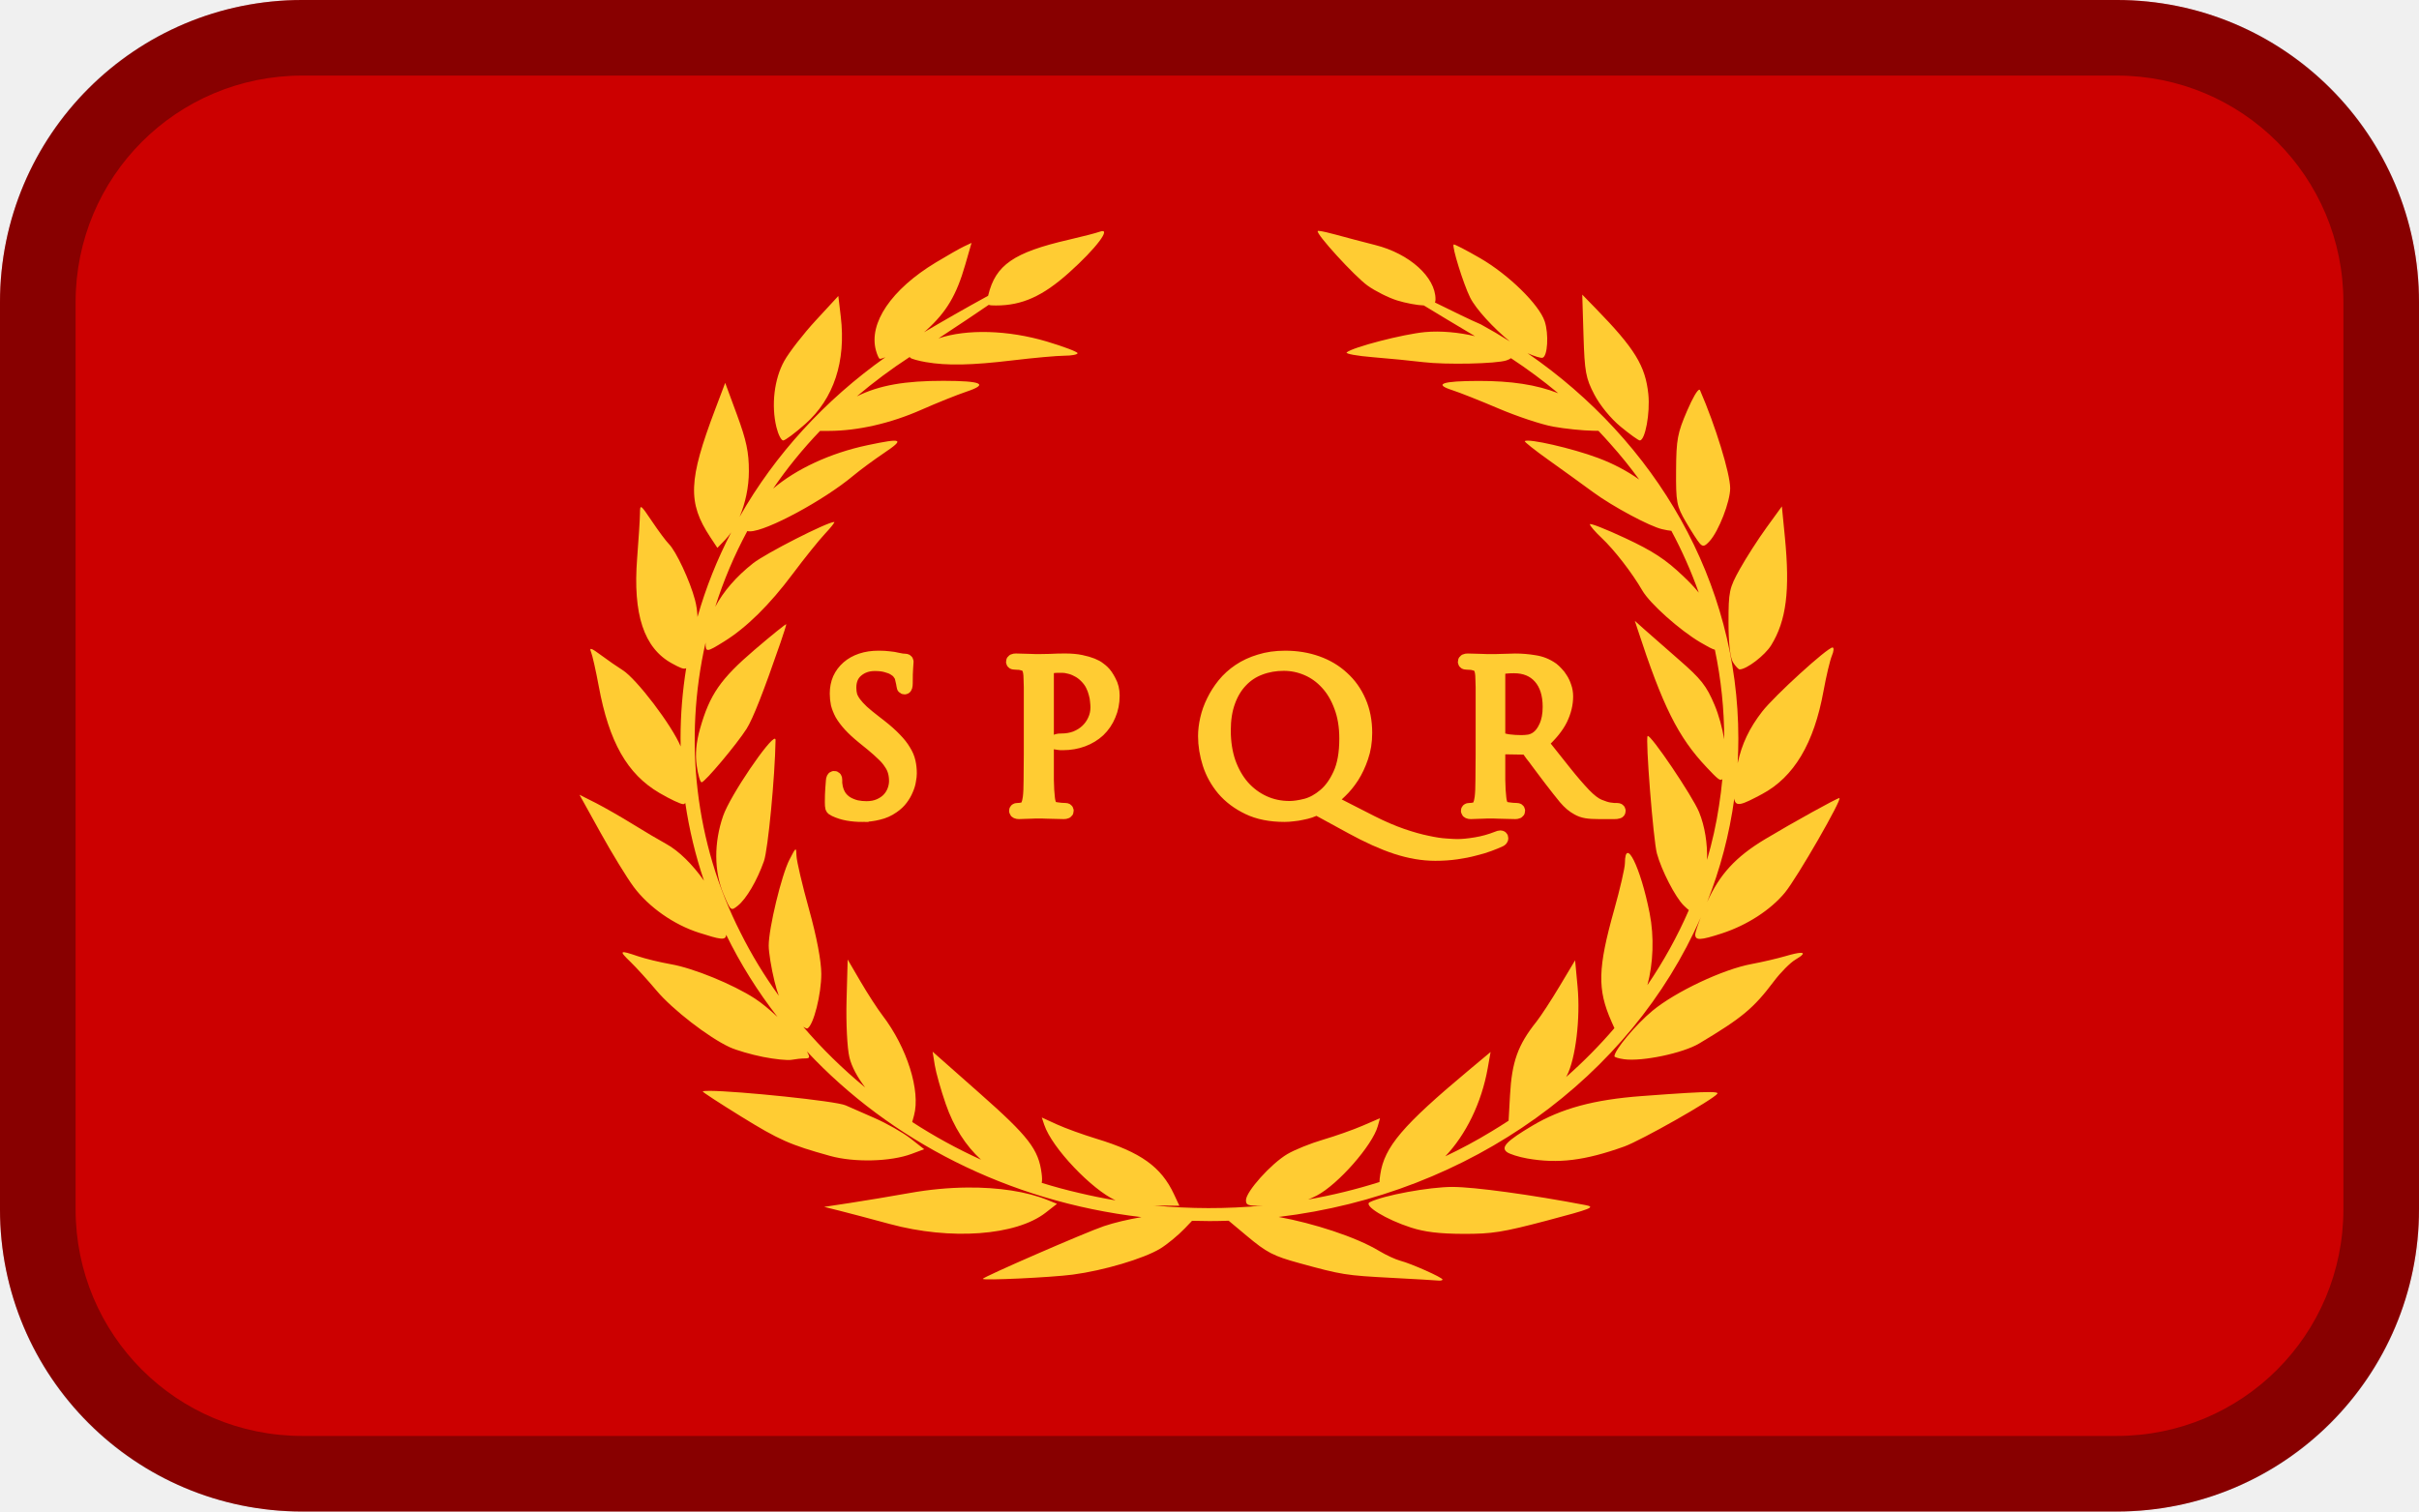
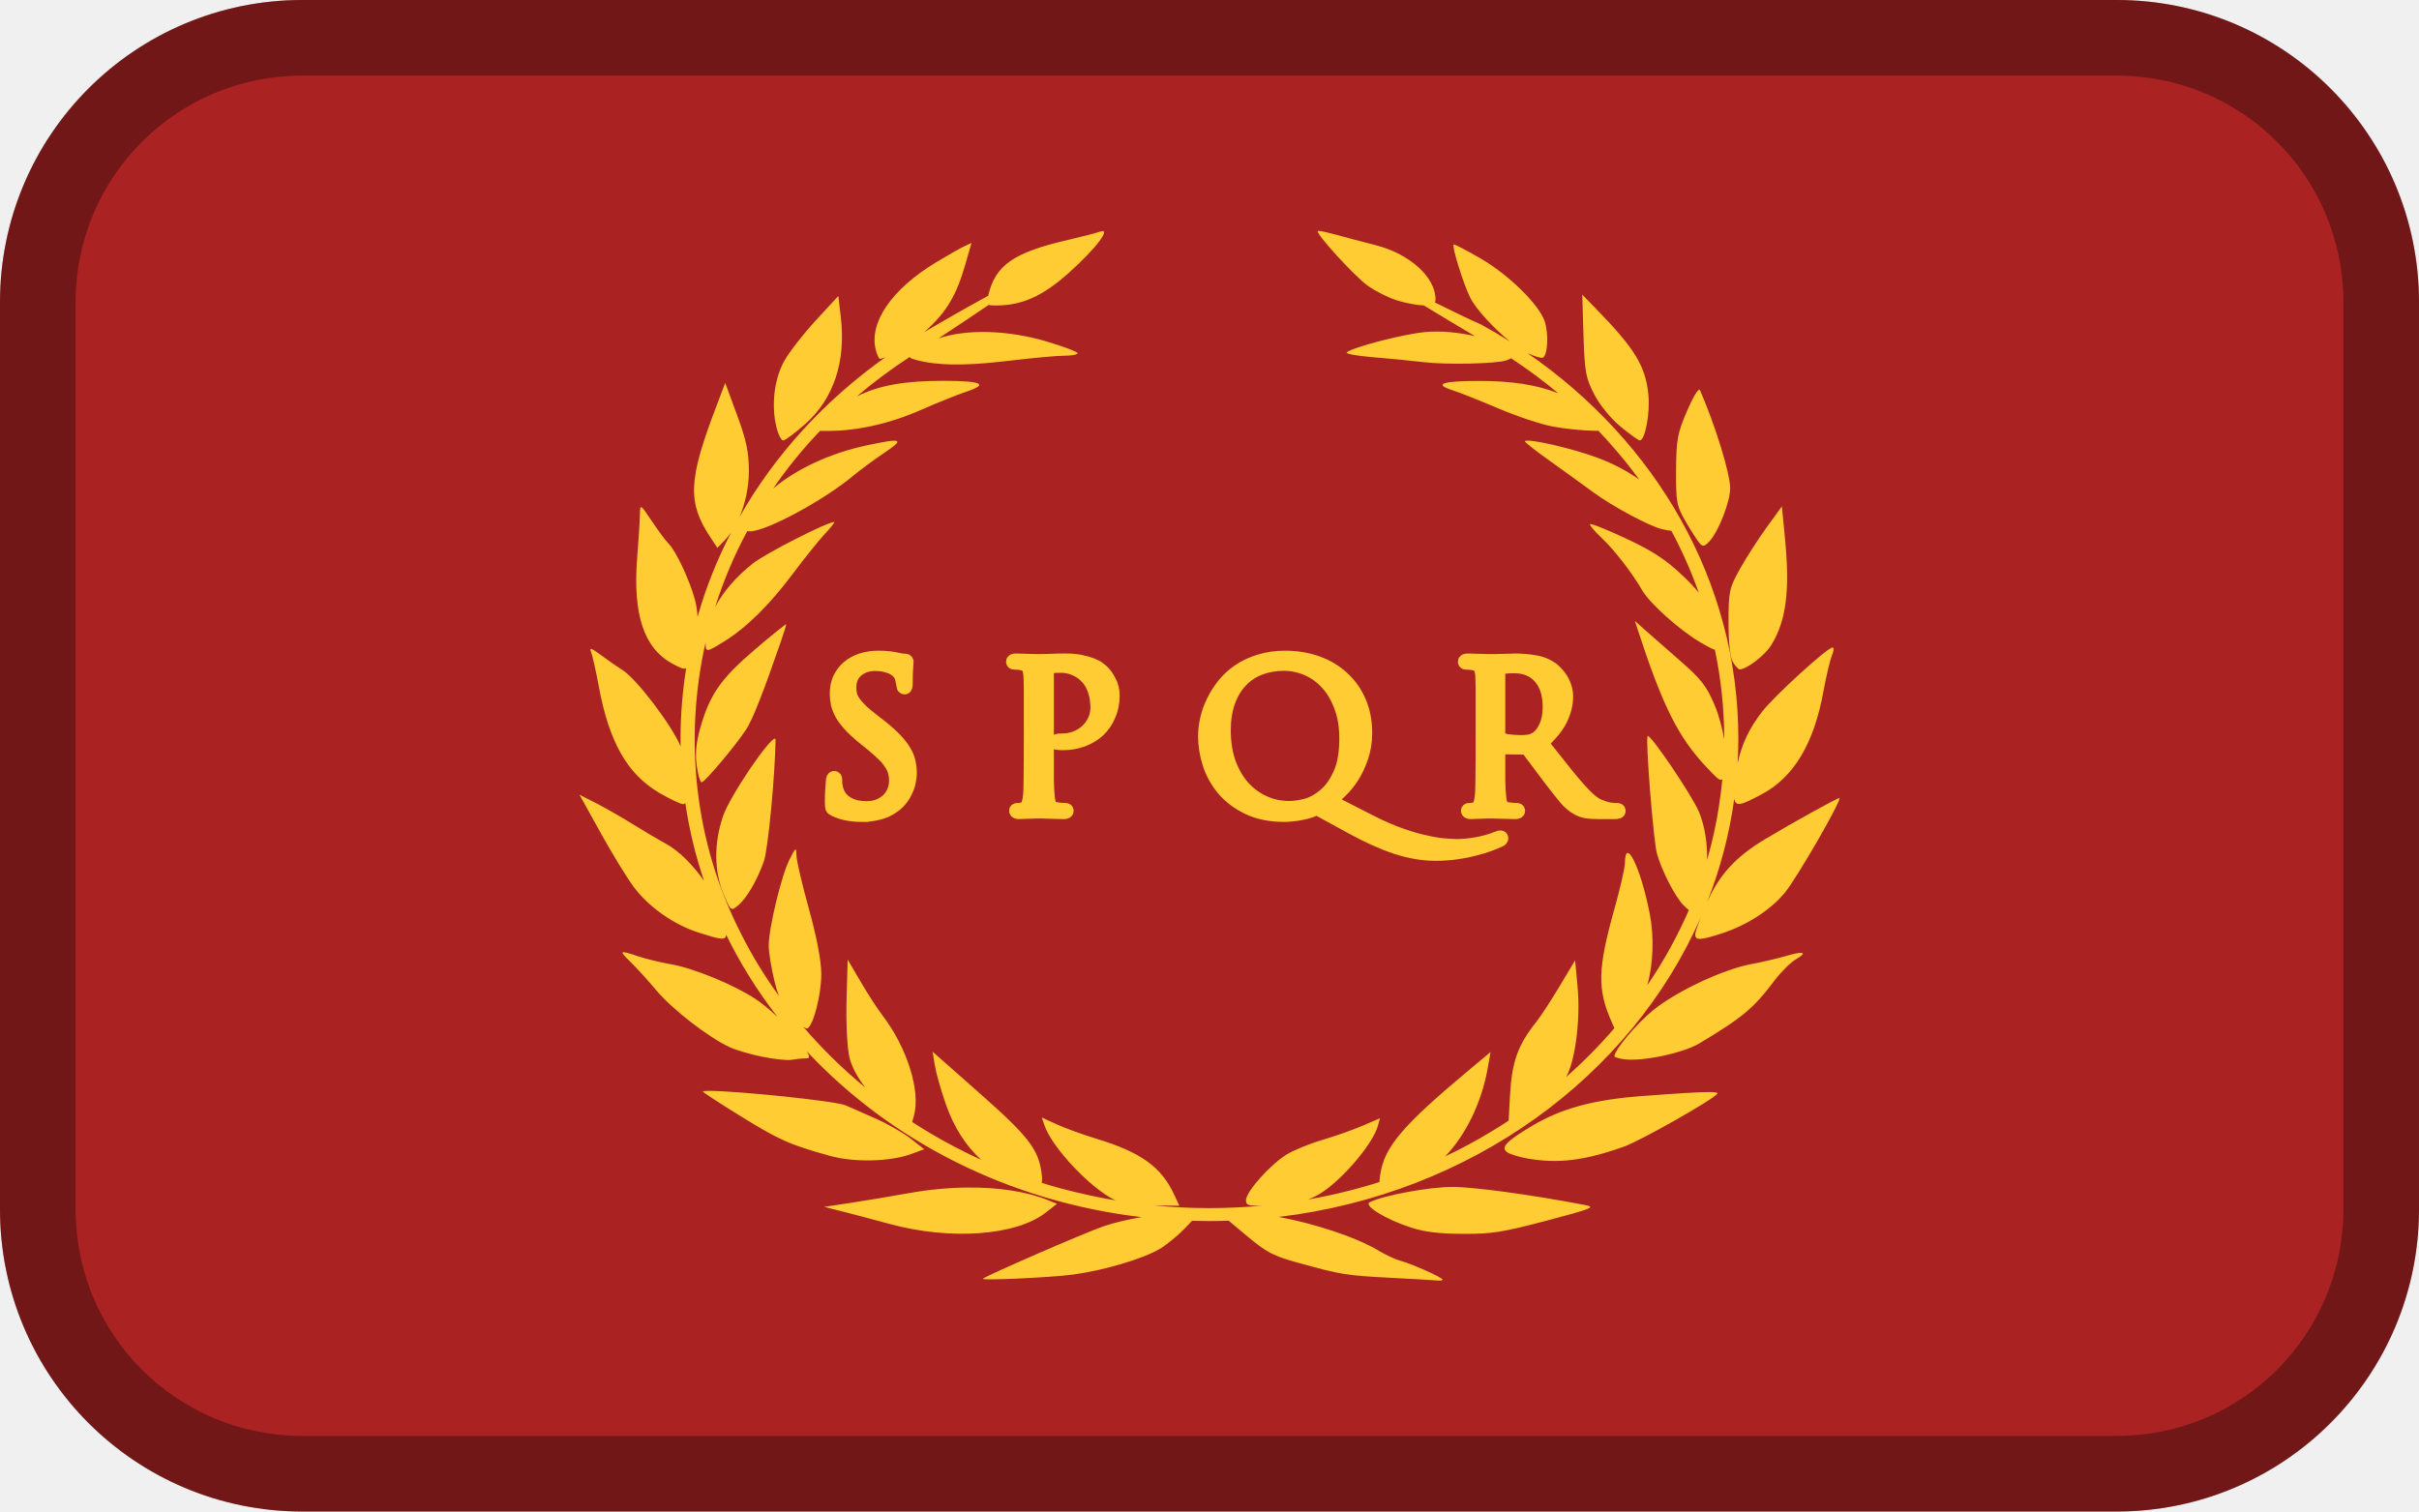
<svg xmlns="http://www.w3.org/2000/svg" width="256px" height="160px" viewBox="0 0 128 80" version="1.1">
  <defs>
    <clipPath id="clipPath5122">
      <rect style="fill:#ffffff;fill-opacity:1;fill-rule:nonzero;stroke:none;stroke-width:0.292;stroke-linecap:round;stroke-linejoin:round;stroke-miterlimit:4;stroke-dasharray:none;stroke-dashoffset:0;stroke-opacity:1;paint-order:normal" id="rect5124" width="128" height="80" x="209.795" y="180.336" rx="16" ry="16" />
    </clipPath>
  </defs>
  <g id="layer1" transform="translate(0,-217)">
    <g id="g5120" transform="translate(-209.7953,36.66356)" clip-path="url(#clipPath5122)">
-       <rect width="133.333" height="80" x="207.129" y="180.336" fill="#cc0000" id="rect1274" style="stroke-width:0.222" />
+       <rect width="133.333" height="80" x="207.129" y="180.336" fill="#aa2222" id="rect1274" style="stroke-width:0.222" />
      <g transform="matrix(0.9259999,0,0,0.9259999,273.7953,220.3363)" id="g1278">
        <path d="m 6.289,-29.995 c -0.057,-0.007 -0.093,-0.006 -0.102,0.002 -0.143,0.128 2.109,2.596 2.853,3.126 0.436,0.311 1.193,0.69 1.682,0.843 0.483,0.151 1.165,0.278 1.526,0.286 0.725,0.444 1.74,1.052 2.923,1.756 -0.908,-0.216 -1.959,-0.316 -2.849,-0.234 -1.244,0.114 -4.143,0.865 -4.482,1.162 -0.088,0.077 0.589,0.201 1.504,0.275 0.915,0.074 2.205,0.201 2.867,0.281 1.295,0.157 4.189,0.096 4.763,-0.101 0.115,-0.04 0.197,-0.08 0.252,-0.125 0.943,0.62 1.845,1.289 2.701,2.004 -1.233,-0.489 -2.693,-0.707 -4.546,-0.704 -2.087,0.003 -2.593,0.179 -1.513,0.526 0.412,0.132 1.608,0.606 2.655,1.053 1.048,0.447 2.446,0.911 3.108,1.032 0.662,0.121 1.695,0.228 2.296,0.237 l 0.299,0.005 c 0.232,0.245 0.461,0.494 0.683,0.747 0.587,0.654 1.134,1.334 1.645,2.037 -0.677,-0.483 -1.477,-0.908 -2.352,-1.235 -1.466,-0.549 -3.995,-1.129 -4.184,-0.959 -0.037,0.034 0.581,0.523 1.374,1.088 0.793,0.565 1.939,1.392 2.545,1.838 1.106,0.812 3.216,1.943 3.93,2.106 0.222,0.051 0.39,0.08 0.525,0.092 0.613,1.142 1.137,2.324 1.566,3.534 -0.235,-0.295 -0.52,-0.594 -0.901,-0.955 -1.006,-0.954 -1.72,-1.421 -3.302,-2.161 -1.11,-0.519 -2.018,-0.875 -2.018,-0.792 0,0.083 0.298,0.432 0.663,0.774 0.729,0.684 1.742,1.991 2.333,3.012 0.432,0.747 2.128,2.262 3.317,2.964 0.4,0.236 0.663,0.378 0.829,0.423 0.355,1.685 0.533,3.401 0.533,5.117 -0.114,-0.667 -0.303,-1.371 -0.552,-1.964 -0.462,-1.097 -0.766,-1.482 -2.051,-2.599 -0.83,-0.721 -1.732,-1.513 -2.006,-1.76 l -0.498,-0.448 0.146,0.448 c 1.449,4.439 2.324,6.194 3.95,7.918 0.62,0.657 0.785,0.817 0.905,0.678 -0.049,0.516 -0.111,1.031 -0.193,1.543 -0.156,1.039 -0.387,2.066 -0.682,3.076 0.029,-0.921 -0.121,-1.91 -0.454,-2.728 -0.373,-0.917 -2.791,-4.494 -2.941,-4.351 -0.135,0.128 0.325,5.953 0.53,6.711 0.261,0.965 1.047,2.492 1.531,2.973 0.126,0.126 0.228,0.214 0.295,0.264 -0.647,1.49 -1.441,2.926 -2.368,4.288 0.326,-1.22 0.4,-2.735 0.124,-4.125 -0.521,-2.633 -1.401,-4.404 -1.41,-2.837 -0.003,0.265 -0.275,1.451 -0.607,2.634 -0.946,3.367 -0.977,4.566 -0.165,6.401 l 0.172,0.388 c -0.85,0.989 -1.774,1.926 -2.765,2.798 0.014,-0.023 0.03,-0.048 0.041,-0.07 0.506,-0.962 0.788,-3.287 0.619,-5.099 l -0.141,-1.507 -0.88,1.472 c -0.484,0.81 -1.084,1.728 -1.333,2.041 -1.061,1.33 -1.402,2.284 -1.508,4.218 l -0.079,1.437 c -0.327,0.213 -0.656,0.422 -0.993,0.623 -0.847,0.516 -1.724,0.987 -2.625,1.413 1.171,-1.23 2.072,-3.047 2.425,-5.041 l 0.163,-0.921 -1.224,1.022 c -3.814,3.187 -4.843,4.397 -5.08,5.977 -0.029,0.193 -0.045,0.33 -0.045,0.433 -1.331,0.421 -2.694,0.755 -4.078,0.998 0.166,-0.063 0.328,-0.138 0.5,-0.228 1.217,-0.638 3.172,-2.864 3.481,-3.963 l 0.127,-0.455 -0.988,0.426 c -0.543,0.234 -1.566,0.596 -2.273,0.803 -0.707,0.207 -1.622,0.577 -2.034,0.821 -0.934,0.553 -2.364,2.146 -2.364,2.635 0,0.284 0.112,0.34 0.968,0.309 -2.071,0.195 -4.165,0.193 -6.236,-0.01 0.035,7.9e-4 0.072,0.003 0.107,0.004 l 1.356,0.016 -0.31,-0.663 c -0.731,-1.564 -1.898,-2.398 -4.434,-3.169 -0.762,-0.232 -1.776,-0.599 -2.252,-0.817 l -0.866,-0.395 0.139,0.415 c 0.444,1.332 2.732,3.711 4.074,4.319 -0.704,-0.118 -1.402,-0.259 -2.095,-0.425 -0.717,-0.165 -1.425,-0.358 -2.123,-0.575 0.03,-0.125 0.025,-0.3 -0.005,-0.535 -0.173,-1.376 -0.742,-2.113 -3.529,-4.575 l -2.7,-2.387 0.124,0.773 c 0.068,0.425 0.351,1.425 0.628,2.222 0.455,1.309 1.132,2.373 2.015,3.179 -1.37,-0.623 -2.686,-1.344 -3.933,-2.155 l 0.103,-0.374 c 0.384,-1.399 -0.398,-3.883 -1.8,-5.716 -0.289,-0.377 -0.855,-1.251 -1.258,-1.941 l -0.733,-1.255 -0.064,2.33 c -0.035,1.305 0.037,2.744 0.165,3.27 0.128,0.526 0.456,1.13 0.898,1.711 -1.285,-1.059 -2.469,-2.22 -3.536,-3.464 0.111,0.069 0.203,0.111 0.242,0.089 0.345,-0.191 0.791,-1.954 0.788,-3.119 -0.002,-0.738 -0.263,-2.115 -0.701,-3.687 -0.384,-1.38 -0.706,-2.752 -0.716,-3.048 -0.018,-0.531 -0.023,-0.528 -0.404,0.212 -0.452,0.879 -1.184,3.915 -1.184,4.912 0,0.381 0.149,1.3 0.332,2.042 0.079,0.32 0.158,0.586 0.245,0.822 -0.83,-1.149 -1.565,-2.354 -2.188,-3.607 -2.619,-5.134 -3.249,-11.04 -1.998,-16.579 1.2e-4,0.573 0.047,0.569 1.067,-0.066 1.282,-0.799 2.594,-2.092 3.922,-3.87 0.663,-0.887 1.49,-1.916 1.838,-2.286 0.348,-0.37 0.584,-0.672 0.525,-0.672 -0.395,0 -3.911,1.791 -4.635,2.361 -0.965,0.759 -1.702,1.616 -2.163,2.489 0.471,-1.49 1.082,-2.94 1.832,-4.33 0.042,0.011 0.091,0.017 0.158,0.016 0.935,-0.004 4.211,-1.77 5.89,-3.174 0.392,-0.328 1.191,-0.917 1.775,-1.31 1.184,-0.796 1.044,-0.861 -0.95,-0.441 -2.157,0.455 -4.093,1.374 -5.397,2.482 0.794,-1.163 1.691,-2.264 2.678,-3.295 l 0.509,-0.002 c 1.662,-0.005 3.527,-0.432 5.285,-1.209 0.882,-0.39 2.038,-0.854 2.568,-1.032 1.291,-0.432 0.901,-0.618 -1.304,-0.622 -2.177,-0.003 -3.669,0.247 -4.955,0.89 0.953,-0.809 1.963,-1.563 3.023,-2.253 0.009,0.017 0.019,0.034 0.036,0.049 0.07,0.062 0.466,0.172 0.881,0.244 1.215,0.211 2.611,0.183 4.965,-0.099 1.213,-0.145 2.544,-0.265 2.958,-0.266 0.414,-7.9e-4 0.752,-0.066 0.752,-0.144 0,-0.078 -0.789,-0.378 -1.754,-0.666 -2.215,-0.661 -4.587,-0.725 -6.191,-0.18 1.215,-0.799 2.163,-1.433 2.87,-1.918 0.078,0.033 0.209,0.037 0.411,0.037 1.491,0 2.667,-0.527 4.167,-1.868 1.562,-1.397 2.475,-2.609 1.771,-2.351 -0.204,0.075 -1.003,0.282 -1.775,0.46 -3.151,0.726 -4.186,1.441 -4.604,3.177 -0.003,0.011 -0.003,0.016 -0.006,0.027 -1.219,0.664 -2.723,1.527 -3.665,2.086 0.042,-0.036 0.089,-0.073 0.129,-0.11 1.162,-1.055 1.727,-2.007 2.23,-3.756 l 0.358,-1.243 -0.43,0.203 c -0.237,0.111 -0.963,0.525 -1.614,0.919 -2.539,1.534 -3.854,3.473 -3.415,5.037 0.072,0.257 0.17,0.467 0.218,0.467 0.072,0 0.187,-0.037 0.317,-0.089 -3.449,2.446 -6.304,5.556 -8.33,9.121 0.331,-0.778 0.53,-1.702 0.531,-2.606 0.002,-1.082 -0.141,-1.763 -0.675,-3.212 l -0.678,-1.839 -0.571,1.509 c -1.535,4.054 -1.585,5.333 -0.287,7.301 l 0.411,0.622 0.447,-0.465 c 0.121,-0.125 0.234,-0.269 0.342,-0.424 -0.799,1.539 -1.447,3.157 -1.925,4.836 -0.014,-0.337 -0.06,-0.661 -0.144,-0.978 -0.289,-1.092 -1.081,-2.784 -1.493,-3.193 -0.153,-0.151 -0.586,-0.732 -0.962,-1.292 -0.665,-0.988 -0.684,-1.001 -0.689,-0.448 -0.003,0.313 -0.075,1.462 -0.161,2.554 -0.252,3.206 0.387,5.139 1.988,6.012 0.453,0.247 0.671,0.354 0.814,0.275 -0.21,1.31 -0.322,2.648 -0.322,4.01 0,0.154 0.004,0.307 0.007,0.461 -0.499,-1.2 -2.52,-3.87 -3.333,-4.373 -0.27,-0.167 -0.816,-0.545 -1.214,-0.841 -0.555,-0.413 -0.69,-0.459 -0.579,-0.198 0.079,0.187 0.279,1.075 0.445,1.972 0.59,3.191 1.625,5.015 3.459,6.094 0.604,0.355 1.22,0.646 1.37,0.646 0.044,0 0.083,-0.026 0.116,-0.069 0.224,1.522 0.582,3.006 1.067,4.439 -0.638,-0.904 -1.431,-1.704 -2.174,-2.107 -0.387,-0.21 -1.23,-0.709 -1.875,-1.109 -0.645,-0.4 -1.598,-0.947 -2.117,-1.214 L -36,2.23 l 1.195,2.157 c 0.657,1.186 1.512,2.584 1.899,3.105 0.859,1.156 2.298,2.167 3.736,2.624 1.206,0.383 1.53,0.463 1.551,0.114 0.81,1.658 1.794,3.23 2.932,4.697 -0.45,-0.421 -0.912,-0.805 -1.292,-1.051 -1.262,-0.817 -3.504,-1.734 -4.799,-1.961 -0.62,-0.109 -1.467,-0.314 -1.883,-0.456 -1.064,-0.363 -1.104,-0.332 -0.425,0.325 0.331,0.32 1.001,1.058 1.489,1.639 0.906,1.079 2.969,2.675 4.179,3.235 0.371,0.171 1.227,0.421 1.904,0.555 0.676,0.134 1.41,0.209 1.631,0.166 0.221,-0.042 0.562,-0.078 0.757,-0.079 0.293,-0.002 0.314,-0.053 0.123,-0.399 4.752,5.084 11.489,8.575 19.115,9.469 -0.759,0.131 -1.536,0.31 -2.148,0.517 -1.051,0.356 -6.918,2.909 -6.918,3.011 -2.5e-4,0.104 3.892,-0.078 5.134,-0.241 1.762,-0.231 4.064,-0.914 5.004,-1.486 0.39,-0.237 1.018,-0.754 1.397,-1.149 l 0.423,-0.442 c 0.329,0.01 0.66,0.016 0.992,0.016 0.368,0 0.734,-0.008 1.099,-0.02 l 1.042,0.871 c 1.134,0.949 1.51,1.144 2.98,1.548 2.456,0.675 2.657,0.707 5.291,0.846 1.323,0.07 2.519,0.139 2.657,0.155 0.138,0.016 0.251,-0.011 0.251,-0.058 0,-0.116 -1.778,-0.909 -2.406,-1.073 -0.276,-0.072 -0.823,-0.326 -1.217,-0.563 -1.337,-0.807 -3.778,-1.585 -5.74,-1.942 10.995,-1.314 20.136,-8.026 24.121,-17.124 -0.187,0.481 -0.319,0.873 -0.319,0.974 0,0.358 0.288,0.347 1.533,-0.06 1.43,-0.467 2.776,-1.338 3.59,-2.324 0.696,-0.842 3.323,-5.408 3.112,-5.407 -0.133,7.9e-4 -2.684,1.413 -4.248,2.352 -1.67,1.003 -2.602,2.017 -3.305,3.594 0.745,-1.886 1.272,-3.867 1.551,-5.918 0.067,0.517 0.437,0.358 1.585,-0.255 1.824,-0.973 2.971,-2.897 3.515,-5.898 0.155,-0.853 0.371,-1.761 0.479,-2.017 0.109,-0.256 0.124,-0.465 0.034,-0.465 -0.291,0 -3.315,2.755 -4.02,3.663 -0.728,0.937 -1.168,1.858 -1.4,2.951 0.026,-0.468 0.039,-0.938 0.039,-1.412 0,-8.997 -4.733,-16.987 -12.044,-22.022 0.375,0.17 0.75,0.286 0.854,0.26 0.291,-0.073 0.367,-1.354 0.123,-2.085 -0.321,-0.961 -2.065,-2.668 -3.682,-3.604 -0.8,-0.463 -1.484,-0.816 -1.52,-0.785 -0.114,0.097 0.556,2.252 0.939,3.025 0.334,0.674 1.364,1.778 2.268,2.513 -0.538,-0.34 -1.089,-0.664 -1.652,-0.972 -0.543,-0.228 -1.59,-0.743 -2.623,-1.251 0.022,-0.049 0.032,-0.109 0.032,-0.186 0,-1.265 -1.484,-2.602 -3.437,-3.096 -0.701,-0.178 -1.714,-0.444 -2.25,-0.593 -0.402,-0.111 -0.766,-0.193 -0.938,-0.213 z m 15.011,3.638 0.071,2.33 c 0.064,2.085 0.129,2.441 0.618,3.379 0.322,0.618 0.938,1.372 1.501,1.836 0.525,0.433 1.019,0.788 1.097,0.789 0.309,0.004 0.6,-1.571 0.489,-2.647 -0.167,-1.617 -0.774,-2.606 -3.006,-4.897 z m -42.51,0.078 -1.287,1.395 c -0.708,0.767 -1.519,1.811 -1.803,2.319 -0.573,1.028 -0.751,2.532 -0.448,3.782 0.102,0.419 0.276,0.762 0.387,0.762 0.111,0 0.679,-0.423 1.263,-0.941 1.631,-1.446 2.335,-3.58 2.027,-6.147 z m 49.206,5.357 c -0.108,-0.009 -0.373,0.439 -0.701,1.197 -0.553,1.28 -0.622,1.646 -0.633,3.406 -0.012,1.834 0.028,2.041 0.562,2.958 0.316,0.542 0.674,1.095 0.794,1.229 0.179,0.198 0.281,0.173 0.566,-0.142 0.519,-0.573 1.173,-2.263 1.169,-3.021 -0.005,-0.848 -0.843,-3.574 -1.722,-5.595 -0.009,-0.02 -0.021,-0.031 -0.036,-0.032 z m 4.711,6.669 -0.876,1.208 c -0.482,0.664 -1.168,1.733 -1.525,2.373 -0.608,1.092 -0.648,1.284 -0.648,3.048 0,1.196 0.095,2.029 0.258,2.285 0.141,0.222 0.31,0.403 0.376,0.403 0.4,0 1.448,-0.802 1.804,-1.38 0.868,-1.411 1.084,-3.122 0.782,-6.192 z m -56.892,6.739 c 0,-0.05 -0.813,0.604 -1.807,1.455 -1.951,1.669 -2.566,2.558 -3.12,4.512 -0.221,0.78 -0.282,1.455 -0.191,2.106 0.074,0.527 0.2,0.959 0.281,0.959 0.181,0 2.016,-2.185 2.57,-3.059 0.36,-0.569 0.971,-2.121 1.947,-4.953 0.176,-0.512 0.32,-0.971 0.32,-1.021 z m -0.641,6.543 c -0.277,-0.108 -2.565,3.244 -2.967,4.41 -0.528,1.529 -0.522,3.16 0.018,4.45 0.414,0.989 0.427,0.999 0.824,0.679 0.49,-0.396 1.097,-1.432 1.491,-2.545 0.231,-0.653 0.631,-4.836 0.663,-6.923 5e-4,-0.04 -0.009,-0.062 -0.027,-0.07 z m 58.588,12.236 c -0.154,0.006 -0.43,0.065 -0.82,0.18 -0.483,0.142 -1.371,0.349 -1.972,0.46 -1.622,0.299 -4.33,1.576 -5.649,2.663 -0.956,0.788 -2.182,2.255 -2.182,2.611 0,0.05 0.248,0.125 0.551,0.167 1.035,0.143 3.362,-0.345 4.291,-0.9 2.464,-1.473 3.105,-2.007 4.278,-3.564 0.38,-0.504 0.928,-1.055 1.217,-1.225 0.458,-0.268 0.542,-0.404 0.286,-0.393 z m -62.309,7.888 c -0.228,-10e-4 -0.374,0.009 -0.412,0.033 -0.034,0.021 0.94,0.658 2.164,1.414 2.21,1.366 2.808,1.631 5.116,2.272 1.38,0.383 3.459,0.332 4.655,-0.115 l 0.72,-0.269 -0.783,-0.614 c -0.43,-0.338 -1.369,-0.87 -2.086,-1.182 -0.717,-0.312 -1.446,-0.632 -1.619,-0.71 -0.554,-0.25 -6.16,-0.82 -7.755,-0.829 z m 57.164,0.069 c -0.559,-0.006 -1.75,0.066 -3.934,0.23 -2.715,0.203 -4.573,0.706 -6.218,1.682 -1.487,0.882 -1.837,1.245 -1.468,1.519 0.156,0.116 0.677,0.28 1.158,0.365 1.768,0.311 3.293,0.123 5.541,-0.682 0.964,-0.345 5.094,-2.687 5.324,-3.019 0.04,-0.058 -0.068,-0.09 -0.404,-0.094 z m -14.725,5.422 c -1.341,0 -3.956,0.482 -4.739,0.875 -0.375,0.188 0.935,0.99 2.369,1.451 0.78,0.251 1.624,0.352 2.975,0.357 1.645,0.006 2.254,-0.091 4.77,-0.755 2.563,-0.677 2.811,-0.776 2.225,-0.888 -3.107,-0.594 -6.363,-1.039 -7.6,-1.039 z m -27.722,0.035 c -1.063,0.009 -2.182,0.112 -3.299,0.312 -1.069,0.191 -2.607,0.447 -3.417,0.57 l -1.474,0.223 0.872,0.218 c 0.48,0.12 1.775,0.462 2.877,0.761 3.474,0.942 7.222,0.669 8.911,-0.649 l 0.645,-0.504 -0.517,-0.21 c -1.207,-0.492 -2.826,-0.736 -4.598,-0.721 z" fill="#ffcc33" id="path1276" />
      </g>
      <g transform="matrix(0.5208889,0,0,0.5208889,274.6286,220.3363)" id="g1282">
        <path d="m 26.111,-0.174 q 0,1.474 -0.021,2.641 0,1.146 -0.083,1.801 -0.062,0.45 -0.187,0.757 -0.104,0.307 -0.415,0.368 -0.145,0.041 -0.311,0.061 -0.166,0.02 -0.311,0.02 -0.166,0 -0.166,0.123 0,0.164 0.332,0.164 0.228,0 0.561,-0.02 0.332,0 0.644,-0.02 0.311,0 0.519,-0.02 0.228,0 0.228,0 0.042,0 0.27,0 0.249,0.02 0.602,0.02 0.374,0.02 0.81,0.02 0.436,0.02 0.872,0.02 0.332,0 0.332,-0.164 0,-0.123 -0.166,-0.123 -0.145,0 -0.436,-0.02 Q 28.914,5.435 28.686,5.394 28.208,5.333 28.063,5.026 27.917,4.719 27.876,4.268 27.793,3.613 27.772,2.467 q 0,-1.167 0,-2.641 v -0.491 q 0,-0.164 0.145,-0.164 l 2.554,0.041 q 0.145,0 0.27,0.123 0.145,0.205 0.394,0.553 0.27,0.328 0.561,0.737 0.311,0.409 0.644,0.86 0.332,0.45 0.664,0.88 0.893,1.167 1.516,1.924 0.623,0.737 1.287,1.085 0.394,0.225 0.872,0.307 0.477,0.082 1.349,0.082 h 1.474 q 0.291,0 0.394,-0.041 0.104,-0.02 0.104,-0.123 0,-0.123 -0.187,-0.123 -0.104,0 -0.311,0 Q 39.294,5.455 39.003,5.415 38.609,5.353 37.965,5.087 37.322,4.821 36.471,3.941 35.557,2.979 34.498,1.648 33.44,0.317 32.153,-1.3 q 1.391,-1.269 1.951,-2.416 0.561,-1.167 0.561,-2.313 0,-0.532 -0.166,-0.983 -0.145,-0.45 -0.374,-0.798 -0.208,-0.348 -0.457,-0.594 -0.249,-0.266 -0.436,-0.409 -0.83,-0.594 -1.827,-0.737 -0.976,-0.164 -1.972,-0.164 -0.249,0 -0.623,0.02 -0.374,0 -0.768,0.02 -0.374,0 -0.685,0.02 -0.291,0 -0.374,0 -0.042,0 -0.291,0 -0.228,-0.02 -0.581,-0.02 -0.332,-0.02 -0.727,-0.02 -0.394,-0.02 -0.747,-0.02 -0.332,0 -0.332,0.164 0,0.123 0.166,0.123 0.145,0 0.353,0.02 0.228,0 0.353,0.041 0.519,0.102 0.685,0.368 0.166,0.266 0.208,0.798 0.021,0.246 0.021,0.532 0.021,0.266 0.021,0.737 0,0.45 0,1.208 0,0.757 0,1.945 z m 1.661,-8.516 q 0,-0.184 0.166,-0.246 0.166,-0.041 0.54,-0.082 0.374,-0.041 0.851,-0.041 1.682,0 2.637,1.085 0.955,1.085 0.955,3.009 0,1.167 -0.374,1.986 -0.353,0.798 -0.893,1.167 -0.353,0.246 -0.768,0.328 -0.415,0.061 -0.789,0.061 -0.685,0 -1.329,-0.082 -0.623,-0.102 -0.851,-0.246 -0.145,-0.082 -0.145,-0.246 z M 12.78,7.257 Q 15.313,8.649 17.368,9.324 19.444,10 21.333,10 q 1.142,0 2.138,-0.143 1.017,-0.143 1.848,-0.368 0.851,-0.205 1.495,-0.45 0.664,-0.246 1.1,-0.45 0.166,-0.082 0.166,-0.205 0,-0.123 -0.125,-0.123 -0.042,0 -0.125,0.02 -0.062,0.02 -0.166,0.061 -1.08,0.43 -2.201,0.614 -1.1,0.184 -1.889,0.184 -0.394,0 -1.163,-0.061 -0.768,-0.041 -1.889,-0.287 -1.121,-0.225 -2.554,-0.716 -1.432,-0.491 -3.135,-1.351 L 10.579,4.555 q 0.519,-0.328 1.142,-0.942 0.644,-0.614 1.204,-1.474 0.561,-0.88 0.934,-1.986 0.394,-1.126 0.394,-2.477 0,-1.781 -0.623,-3.193 -0.623,-1.433 -1.723,-2.416 -1.08,-1.003 -2.574,-1.535 -1.495,-0.532 -3.239,-0.532 -1.432,0 -2.595,0.368 -1.163,0.348 -2.076,0.962 -0.913,0.614 -1.578,1.433 -0.644,0.798 -1.08,1.699 -0.436,0.88 -0.644,1.801 -0.208,0.921 -0.208,1.74 0,1.392 0.457,2.825 0.457,1.412 1.432,2.579 0.997,1.167 2.533,1.904 1.536,0.737 3.695,0.737 0.415,0 0.872,-0.061 Q 7.362,5.947 7.798,5.844 8.233,5.763 8.607,5.64 9.002,5.496 9.292,5.353 Z M -0.112,-2.569 q 0,-1.679 0.457,-2.927 0.457,-1.269 1.266,-2.108 0.81,-0.86 1.91,-1.269 1.121,-0.43 2.429,-0.43 1.225,0 2.367,0.491 1.142,0.491 2.014,1.453 0.872,0.942 1.391,2.354 0.54,1.412 0.54,3.255 0,2.231 -0.644,3.623 Q 10.995,3.245 10.081,4.002 9.188,4.759 8.213,5.026 7.237,5.271 6.531,5.271 q -1.412,0 -2.616,-0.553 Q 2.711,4.166 1.798,3.142 0.905,2.119 0.386,0.665 -0.112,-0.788 -0.112,-2.569 Z M -19.789,-0.174 q 0,1.474 -0.021,2.641 0,1.146 -0.083,1.801 -0.062,0.45 -0.187,0.757 -0.104,0.307 -0.415,0.368 -0.145,0.041 -0.311,0.061 -0.166,0.02 -0.311,0.02 -0.166,0 -0.166,0.123 0,0.164 0.332,0.164 0.228,0 0.561,-0.02 0.332,0 0.644,-0.02 0.311,0 0.54,-0.02 0.228,0 0.249,0 0.042,0 0.27,0 0.249,0.02 0.602,0.02 0.374,0.02 0.81,0.02 0.436,0.02 0.872,0.02 0.332,0 0.332,-0.164 0,-0.123 -0.166,-0.123 -0.145,0 -0.436,-0.02 -0.27,-0.02 -0.498,-0.061 -0.477,-0.061 -0.623,-0.368 -0.145,-0.307 -0.187,-0.757 -0.083,-0.655 -0.104,-1.801 0,-1.167 0,-2.641 V -8.588 q 0,-0.328 0.166,-0.389 0.145,-0.061 0.374,-0.082 0.249,-0.041 0.519,-0.041 0.187,0 0.498,0 0.311,0 0.685,0.102 0.394,0.082 0.81,0.307 0.436,0.205 0.851,0.614 0.415,0.409 0.644,0.86 0.228,0.45 0.332,0.88 0.125,0.43 0.145,0.798 0.042,0.368 0.042,0.614 0,0.716 -0.291,1.331 -0.27,0.594 -0.747,1.044 -0.477,0.45 -1.142,0.716 -0.664,0.246 -1.412,0.246 -0.332,0 -0.457,0.041 -0.104,0.02 -0.104,0.143 0,0.082 0.062,0.123 0.083,0.02 0.166,0.02 0.083,0.02 0.208,0.02 0.145,0 0.228,0 1.1,0 2.035,-0.348 0.934,-0.348 1.619,-0.983 0.685,-0.655 1.059,-1.556 0.394,-0.901 0.394,-1.986 0,-0.819 -0.353,-1.453 -0.332,-0.655 -0.685,-0.983 -0.125,-0.123 -0.374,-0.307 -0.249,-0.205 -0.706,-0.389 -0.457,-0.184 -1.142,-0.328 -0.664,-0.143 -1.64,-0.143 -0.727,0 -1.495,0.041 -0.768,0.02 -1.121,0.02 -0.062,0 -0.311,0 -0.228,-0.02 -0.581,-0.02 -0.332,-0.02 -0.727,-0.02 -0.374,-0.02 -0.727,-0.02 -0.332,0 -0.332,0.164 0,0.123 0.166,0.123 0.145,0 0.353,0.02 0.228,0 0.353,0.041 0.519,0.102 0.685,0.368 0.166,0.266 0.208,0.798 0.021,0.246 0.021,0.532 0.021,0.266 0.021,0.737 0,0.45 0,1.208 0,0.757 0,1.945 z M -36.907,6.049 q 0.851,0 1.661,-0.205 0.81,-0.184 1.474,-0.655 0.54,-0.368 0.872,-0.819 0.353,-0.471 0.54,-0.942 0.208,-0.471 0.27,-0.901 0.083,-0.43 0.083,-0.737 0,-0.614 -0.125,-1.167 -0.125,-0.573 -0.477,-1.126 -0.332,-0.573 -0.934,-1.187 -0.581,-0.614 -1.495,-1.331 l -0.581,-0.45 q -0.747,-0.573 -1.246,-1.024 -0.477,-0.45 -0.768,-0.839 -0.291,-0.389 -0.415,-0.757 -0.104,-0.389 -0.104,-0.819 0,-1.126 0.727,-1.74 0.747,-0.635 1.827,-0.635 0.706,0 1.183,0.143 0.477,0.123 0.768,0.307 0.311,0.184 0.457,0.368 0.145,0.184 0.187,0.266 0.104,0.164 0.166,0.512 0.083,0.328 0.104,0.512 0.021,0.123 0.042,0.205 0.021,0.061 0.125,0.061 0.145,0 0.145,-0.471 0,-1.044 0.042,-1.556 0.042,-0.532 0.042,-0.614 0,-0.143 -0.208,-0.143 -0.125,0 -0.291,-0.02 -0.145,-0.02 -0.436,-0.082 -0.394,-0.102 -0.872,-0.143 -0.457,-0.061 -1.059,-0.061 -0.997,0 -1.785,0.266 -0.789,0.266 -1.349,0.757 -0.561,0.491 -0.872,1.167 -0.291,0.676 -0.291,1.494 0,0.532 0.104,1.044 0.125,0.491 0.415,1.044 0.311,0.532 0.83,1.105 0.519,0.573 1.349,1.249 l 0.934,0.757 q 0.664,0.553 1.121,1.003 0.457,0.43 0.727,0.86 0.291,0.409 0.415,0.86 0.125,0.43 0.125,0.962 0,0.491 -0.187,0.983 -0.187,0.491 -0.561,0.88 -0.353,0.368 -0.913,0.614 -0.561,0.246 -1.308,0.246 -0.519,0 -1.017,-0.102 -0.498,-0.123 -0.934,-0.368 -0.415,-0.246 -0.706,-0.635 -0.291,-0.409 -0.415,-0.983 -0.042,-0.225 -0.062,-0.409 0,-0.205 0,-0.348 0,-0.225 -0.145,-0.225 -0.145,0 -0.166,0.328 -0.021,0.246 -0.062,0.819 Q -40,3.941 -40,4.719 q 0,0.409 0.042,0.553 0.042,0.123 0.27,0.225 0.644,0.307 1.349,0.43 0.706,0.123 1.432,0.123 z" fill="#ffcc33" stroke="#ffcc33" stroke-width="1.35" id="path1280" />
      </g>
    </g>
    <path style="fill:#000000;fill-opacity:0.333;fill-rule:nonzero;stroke:none;stroke-width:1.75;stroke-linecap:round;stroke-linejoin:round;stroke-miterlimit:4;stroke-dasharray:none;stroke-dashoffset:0;stroke-opacity:1;paint-order:normal" d="m 16,217 c -8.864,0 -16,7.136 -16,16 v 48 C 3.1439632e-5,289.864 7.136,297 16,297 h 96 c 8.864,0 16,-7.136 16,-16 v -48 c 0,-8.864 -7.136,-16 -16,-16 z m 0,4 h 96 c 6.648,0 12,5.352 12,12 v 48 c 0,6.648 -5.352,12 -12,12 H 16 c -6.648,0 -12,-5.352 -12,-12 v -48 c 0,-6.648 5.352,-12 12,-12 z" id="rect815-8" />
  </g>
</svg>
